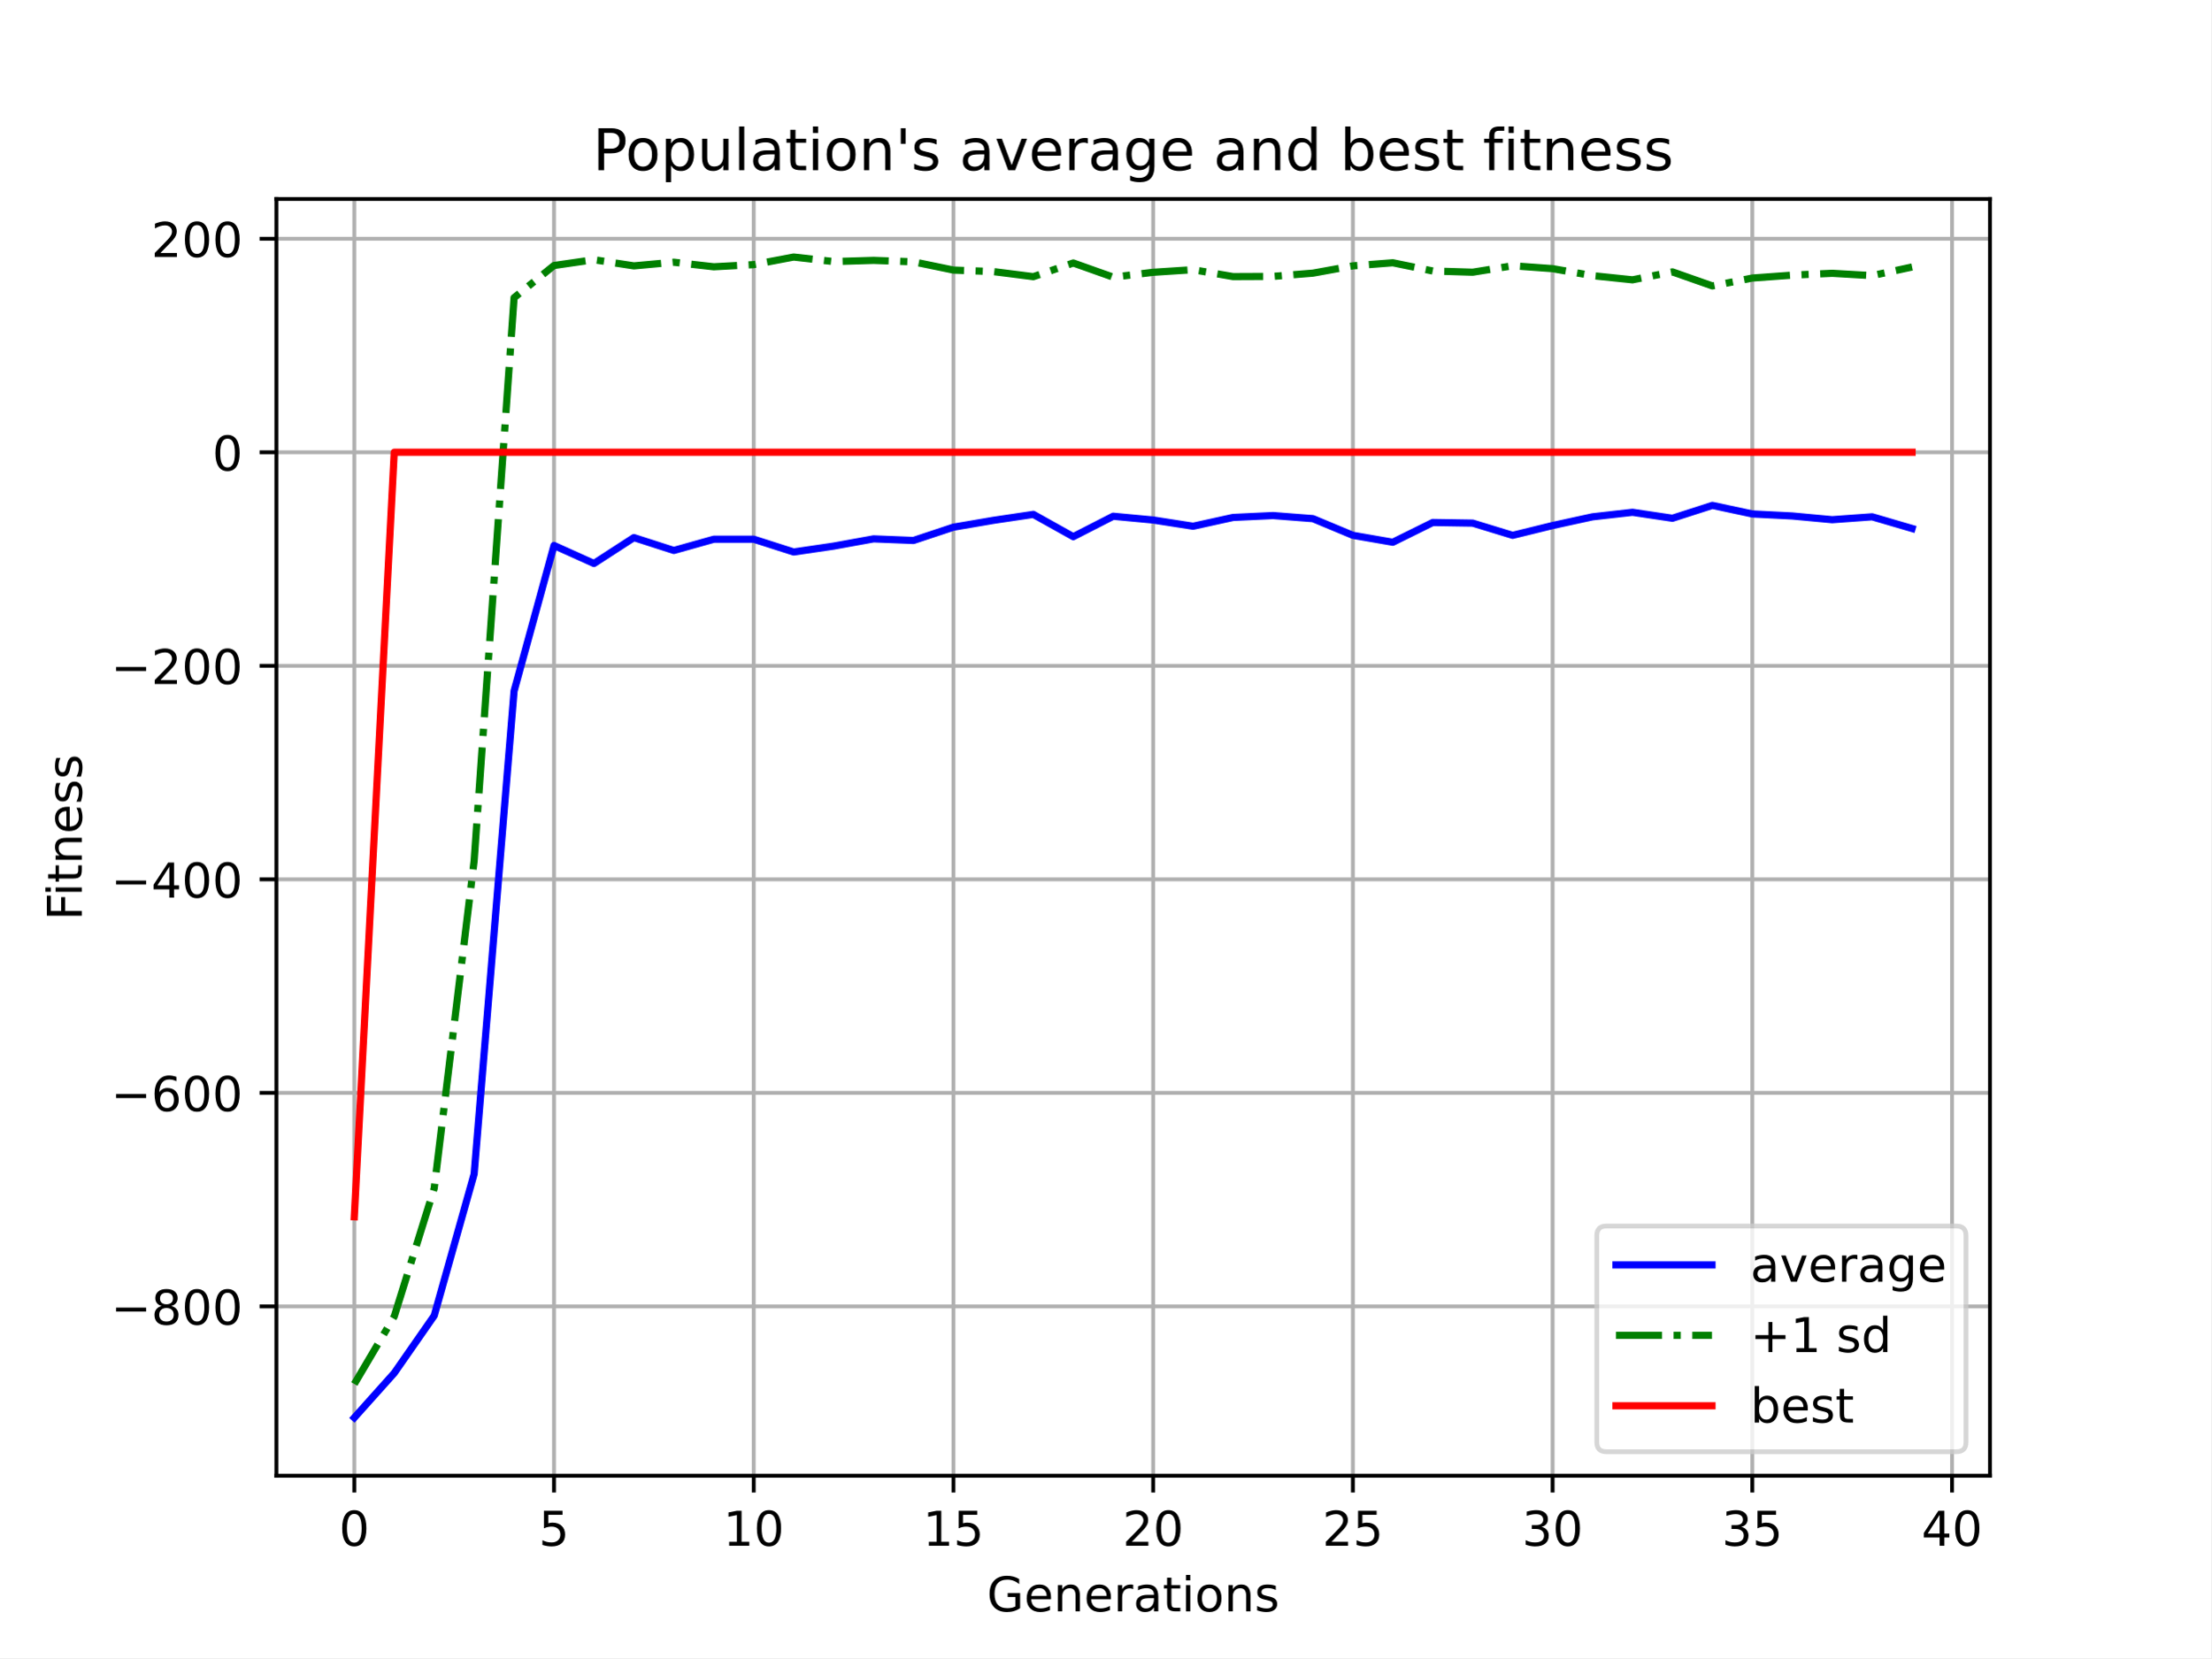
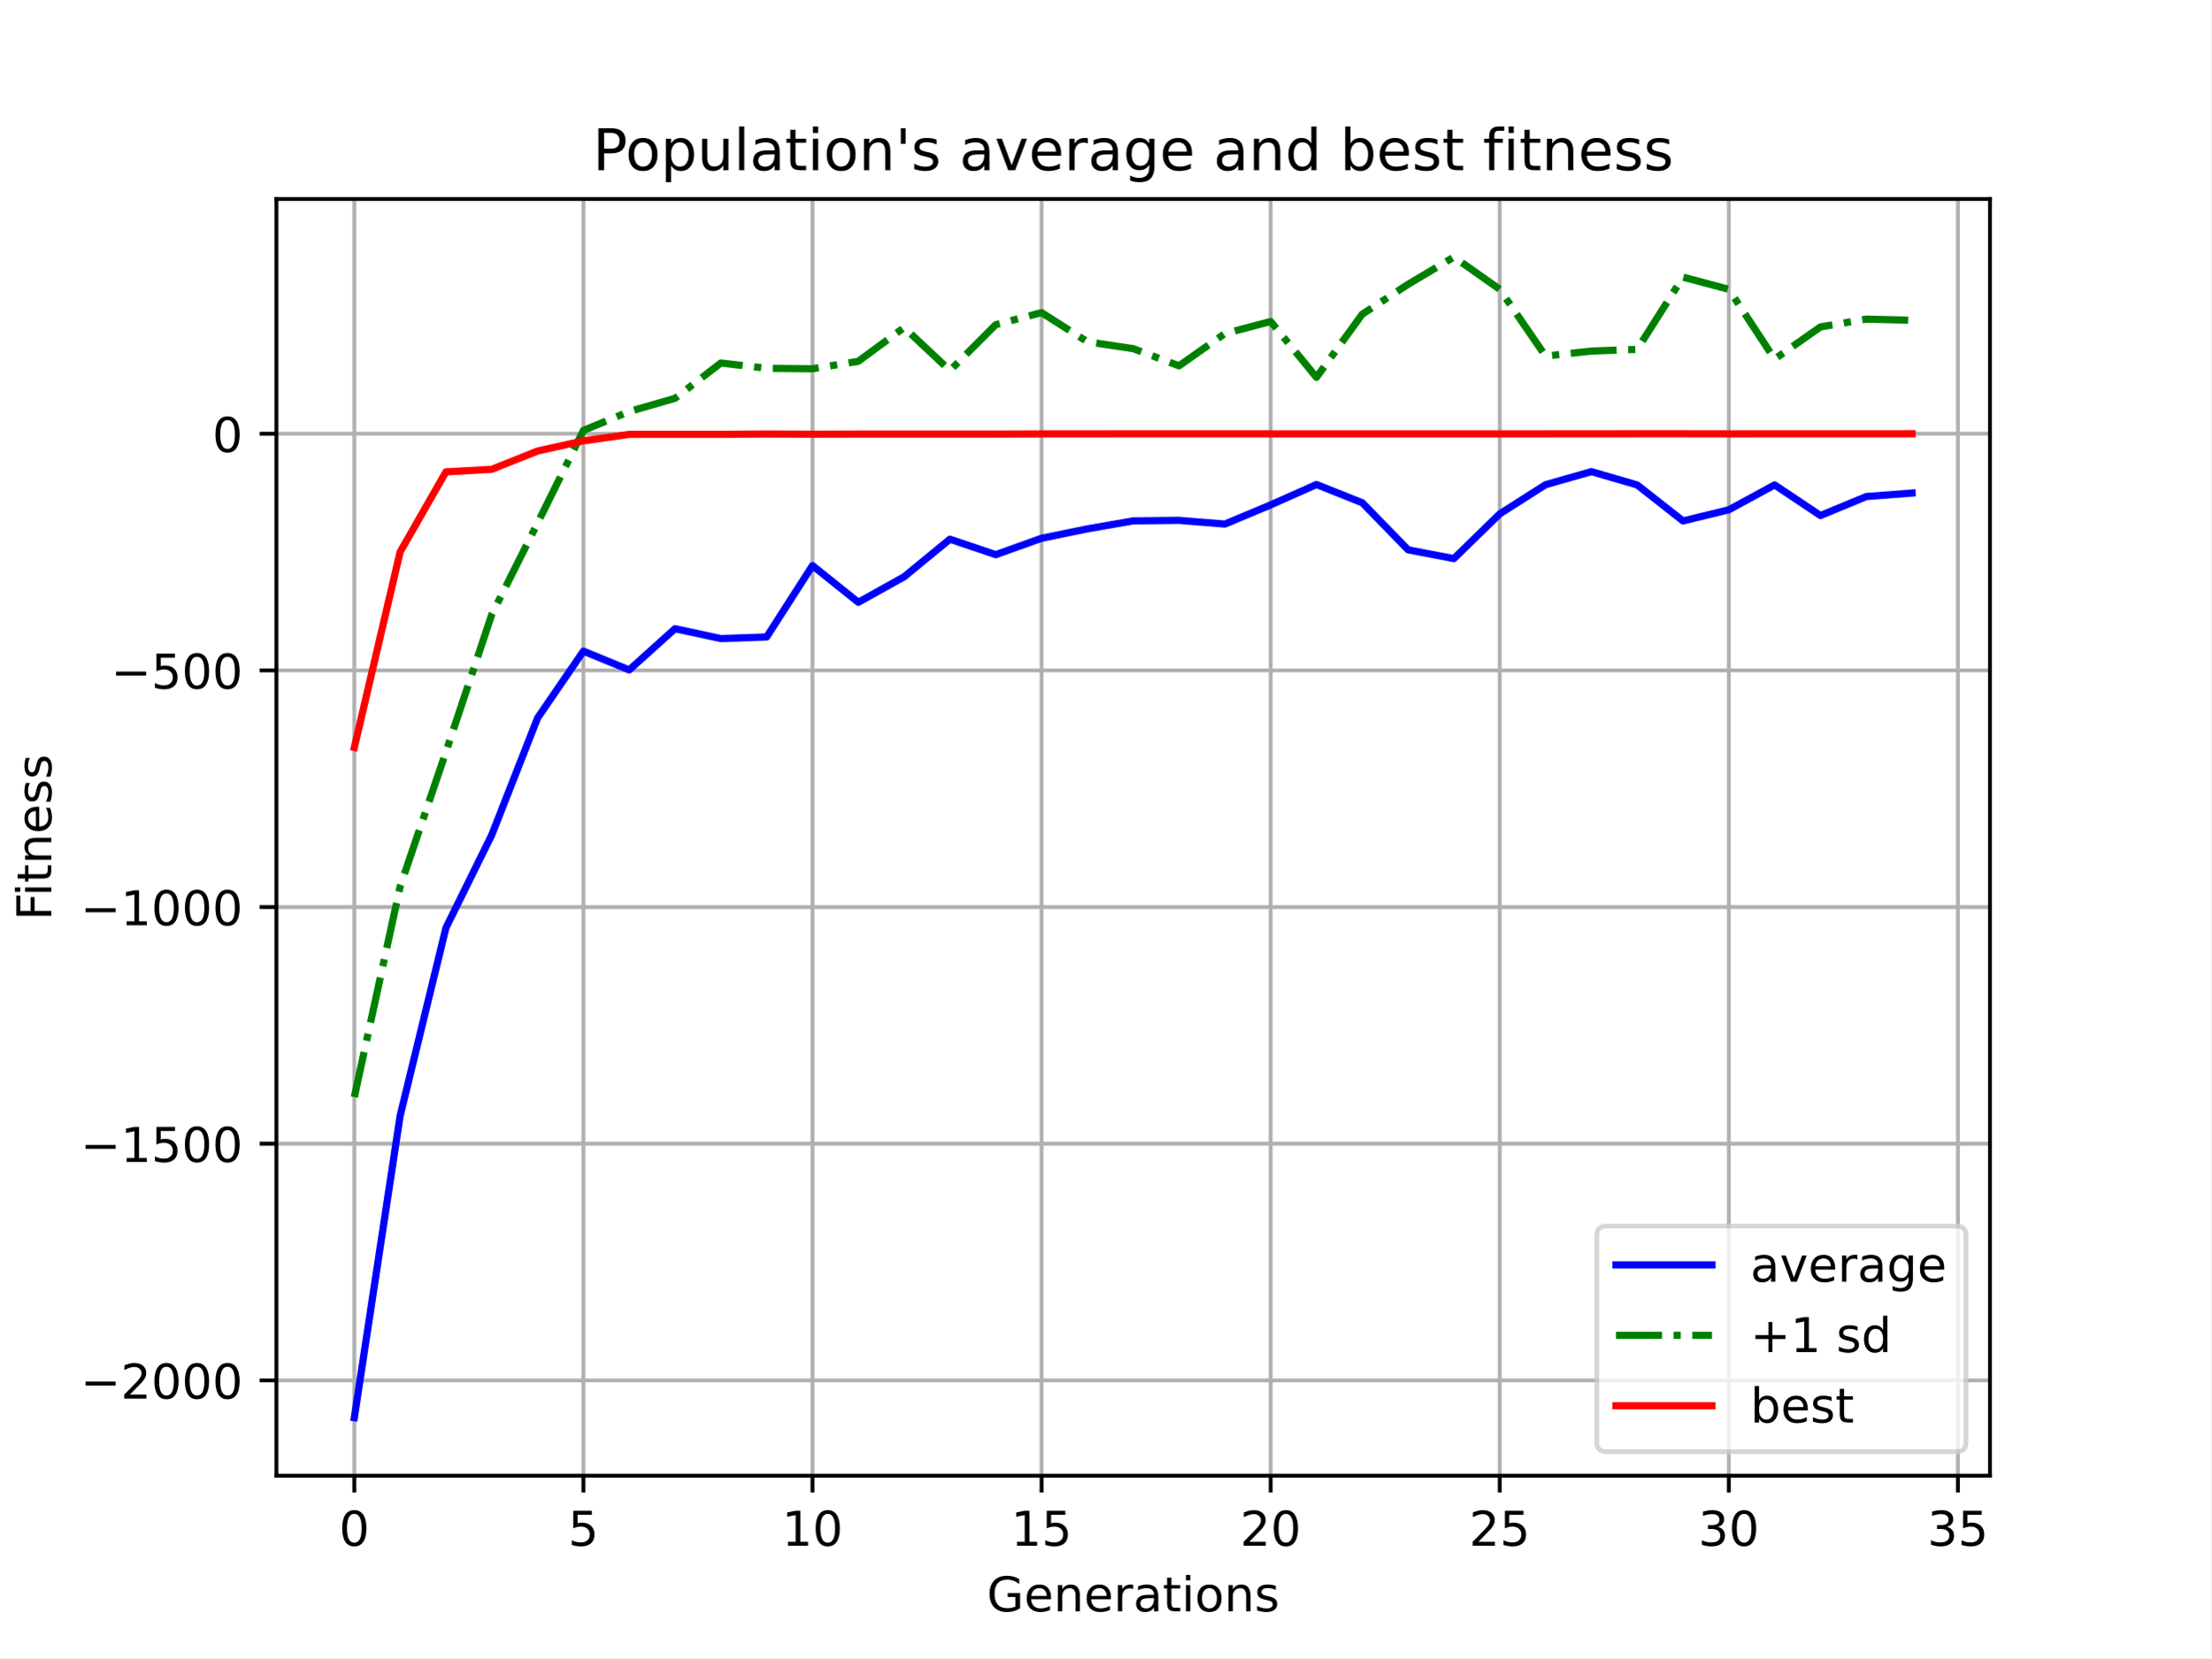
<svg xmlns="http://www.w3.org/2000/svg" xmlns:xlink="http://www.w3.org/1999/xlink" width="460.8pt" height="345.6pt" viewBox="0 0 460.8 345.6" version="1.1">
  <defs>
    <style type="text/css">*{stroke-linejoin: round; stroke-linecap: butt}</style>
  </defs>
  <g id="figure_1">
    <g id="patch_1">
      <path d="M 0 345.6  L 460.8 345.6  L 460.8 0  L 0 0  z " style="fill: #ffffff" />
    </g>
    <g id="axes_1">
      <g id="patch_2">
        <path d="M 57.6 307.584  L 414.72 307.584  L 414.72 41.472  L 57.6 41.472  z " style="fill: #ffffff" />
      </g>
      <g id="matplotlib.axis_1">
        <g id="xtick_1">
          <g id="line2d_1">
-             <path d="M 73.833 307.584  L 73.833 41.472  " clip-path="url(#pc779ccfad7)" style="fill: none; stroke: #b0b0b0; stroke-width: 0.8; stroke-linecap: square" />
+             <path d="M 73.833 307.584  L 73.833 41.472  " clip-path="url(#p353d769ceb)" style="fill: none; stroke: #b0b0b0; stroke-width: 0.8; stroke-linecap: square" />
          </g>
          <g id="line2d_2">
            <defs>
-               <path id="m9edcba4ca5" d="M 0 0  L 0 3.5  " style="stroke: #000000; stroke-width: 0.8" />
+               <path id="m7f11f1ebed" d="M 0 0  L 0 3.5  " style="stroke: #000000; stroke-width: 0.8" />
            </defs>
            <g>
-               <use xlink:href="#m9edcba4ca5" x="73.833" y="307.584" style="stroke: #000000; stroke-width: 0.8" />
+               <use xlink:href="#m7f11f1ebed" x="73.833" y="307.584" style="stroke: #000000; stroke-width: 0.8" />
            </g>
          </g>
          <g id="text_1">
            <g transform="translate(70.65148 322.1824)scale(0.1 -0.1)">
              <defs>
                <path id="DejaVuSans-30" d="M 2034 4250  Q 1547 4250 1301 3770  Q 1056 3291 1056 2328  Q 1056 1369 1301 889  Q 1547 409 2034 409  Q 2525 409 2770 889  Q 3016 1369 3016 2328  Q 3016 3291 2770 3770  Q 2525 4250 2034 4250  z M 2034 4750  Q 2819 4750 3233 4129  Q 3647 3509 3647 2328  Q 3647 1150 3233 529  Q 2819 -91 2034 -91  Q 1250 -91 836 529  Q 422 1150 422 2328  Q 422 3509 836 4129  Q 1250 4750 2034 4750  z " transform="scale(0.015625)" />
              </defs>
              <use xlink:href="#DejaVuSans-30" />
            </g>
          </g>
        </g>
        <g id="xtick_2">
          <g id="line2d_3">
-             <path d="M 115.455 307.584  L 115.455 41.472  " clip-path="url(#pc779ccfad7)" style="fill: none; stroke: #b0b0b0; stroke-width: 0.8; stroke-linecap: square" />
+             <path d="M 121.576 307.584  L 121.576 41.472  " clip-path="url(#p353d769ceb)" style="fill: none; stroke: #b0b0b0; stroke-width: 0.8; stroke-linecap: square" />
          </g>
          <g id="line2d_4">
            <g>
-               <use xlink:href="#m9edcba4ca5" x="115.455" y="307.584" style="stroke: #000000; stroke-width: 0.8" />
+               <use xlink:href="#m7f11f1ebed" x="121.576" y="307.584" style="stroke: #000000; stroke-width: 0.8" />
            </g>
          </g>
          <g id="text_2">
-             <g transform="translate(112.2739 322.1824)scale(0.1 -0.1)">
+             <g transform="translate(118.3948 322.1824)scale(0.1 -0.1)">
              <defs>
                <path id="DejaVuSans-35" d="M 691 4666  L 3169 4666  L 3169 4134  L 1269 4134  L 1269 2991  Q 1406 3038 1543 3061  Q 1681 3084 1819 3084  Q 2600 3084 3056 2656  Q 3513 2228 3513 1497  Q 3513 744 3044 326  Q 2575 -91 1722 -91  Q 1428 -91 1123 -41  Q 819 9 494 109  L 494 744  Q 775 591 1075 516  Q 1375 441 1709 441  Q 2250 441 2565 725  Q 2881 1009 2881 1497  Q 2881 1984 2565 2268  Q 2250 2553 1709 2553  Q 1456 2553 1204 2497  Q 953 2441 691 2322  L 691 4666  z " transform="scale(0.015625)" />
              </defs>
              <use xlink:href="#DejaVuSans-35" />
            </g>
          </g>
        </g>
        <g id="xtick_3">
          <g id="line2d_5">
-             <path d="M 157.077 307.584  L 157.077 41.472  " clip-path="url(#pc779ccfad7)" style="fill: none; stroke: #b0b0b0; stroke-width: 0.8; stroke-linecap: square" />
+             <path d="M 169.319 307.584  L 169.319 41.472  " clip-path="url(#p353d769ceb)" style="fill: none; stroke: #b0b0b0; stroke-width: 0.8; stroke-linecap: square" />
          </g>
          <g id="line2d_6">
            <g>
-               <use xlink:href="#m9edcba4ca5" x="157.077" y="307.584" style="stroke: #000000; stroke-width: 0.8" />
+               <use xlink:href="#m7f11f1ebed" x="169.319" y="307.584" style="stroke: #000000; stroke-width: 0.8" />
            </g>
          </g>
          <g id="text_3">
-             <g transform="translate(150.715 322.1824)scale(0.1 -0.1)">
+             <g transform="translate(162.9569 322.1824)scale(0.1 -0.1)">
              <defs>
                <path id="DejaVuSans-31" d="M 794 531  L 1825 531  L 1825 4091  L 703 3866  L 703 4441  L 1819 4666  L 2450 4666  L 2450 531  L 3481 531  L 3481 0  L 794 0  L 794 531  z " transform="scale(0.015625)" />
              </defs>
              <use xlink:href="#DejaVuSans-31" />
              <use xlink:href="#DejaVuSans-30" x="63.623" />
            </g>
          </g>
        </g>
        <g id="xtick_4">
          <g id="line2d_7">
-             <path d="M 198.7 307.584  L 198.7 41.472  " clip-path="url(#pc779ccfad7)" style="fill: none; stroke: #b0b0b0; stroke-width: 0.8; stroke-linecap: square" />
+             <path d="M 217.063 307.584  L 217.063 41.472  " clip-path="url(#p353d769ceb)" style="fill: none; stroke: #b0b0b0; stroke-width: 0.8; stroke-linecap: square" />
          </g>
          <g id="line2d_8">
            <g>
-               <use xlink:href="#m9edcba4ca5" x="198.7" y="307.584" style="stroke: #000000; stroke-width: 0.8" />
+               <use xlink:href="#m7f11f1ebed" x="217.063" y="307.584" style="stroke: #000000; stroke-width: 0.8" />
            </g>
          </g>
          <g id="text_4">
-             <g transform="translate(192.3374 322.1824)scale(0.1 -0.1)">
+             <g transform="translate(210.7002 322.1824)scale(0.1 -0.1)">
              <use xlink:href="#DejaVuSans-31" />
              <use xlink:href="#DejaVuSans-35" x="63.623" />
            </g>
          </g>
        </g>
        <g id="xtick_5">
          <g id="line2d_9">
-             <path d="M 240.322 307.584  L 240.322 41.472  " clip-path="url(#pc779ccfad7)" style="fill: none; stroke: #b0b0b0; stroke-width: 0.8; stroke-linecap: square" />
+             <path d="M 264.806 307.584  L 264.806 41.472  " clip-path="url(#p353d769ceb)" style="fill: none; stroke: #b0b0b0; stroke-width: 0.8; stroke-linecap: square" />
          </g>
          <g id="line2d_10">
            <g>
-               <use xlink:href="#m9edcba4ca5" x="240.322" y="307.584" style="stroke: #000000; stroke-width: 0.8" />
+               <use xlink:href="#m7f11f1ebed" x="264.806" y="307.584" style="stroke: #000000; stroke-width: 0.8" />
            </g>
          </g>
          <g id="text_5">
-             <g transform="translate(233.9597 322.1824)scale(0.1 -0.1)">
+             <g transform="translate(258.4435 322.1824)scale(0.1 -0.1)">
              <defs>
                <path id="DejaVuSans-32" d="M 1228 531  L 3431 531  L 3431 0  L 469 0  L 469 531  Q 828 903 1448 1529  Q 2069 2156 2228 2338  Q 2531 2678 2651 2914  Q 2772 3150 2772 3378  Q 2772 3750 2511 3984  Q 2250 4219 1831 4219  Q 1534 4219 1204 4116  Q 875 4013 500 3803  L 500 4441  Q 881 4594 1212 4672  Q 1544 4750 1819 4750  Q 2544 4750 2975 4387  Q 3406 4025 3406 3419  Q 3406 3131 3298 2873  Q 3191 2616 2906 2266  Q 2828 2175 2409 1742  Q 1991 1309 1228 531  z " transform="scale(0.015625)" />
              </defs>
              <use xlink:href="#DejaVuSans-32" />
              <use xlink:href="#DejaVuSans-30" x="63.623" />
            </g>
          </g>
        </g>
        <g id="xtick_6">
          <g id="line2d_11">
-             <path d="M 281.945 307.584  L 281.945 41.472  " clip-path="url(#pc779ccfad7)" style="fill: none; stroke: #b0b0b0; stroke-width: 0.8; stroke-linecap: square" />
+             <path d="M 312.549 307.584  L 312.549 41.472  " clip-path="url(#p353d769ceb)" style="fill: none; stroke: #b0b0b0; stroke-width: 0.8; stroke-linecap: square" />
          </g>
          <g id="line2d_12">
            <g>
-               <use xlink:href="#m9edcba4ca5" x="281.945" y="307.584" style="stroke: #000000; stroke-width: 0.8" />
+               <use xlink:href="#m7f11f1ebed" x="312.549" y="307.584" style="stroke: #000000; stroke-width: 0.8" />
            </g>
          </g>
          <g id="text_6">
-             <g transform="translate(275.5821 322.1824)scale(0.1 -0.1)">
+             <g transform="translate(306.1868 322.1824)scale(0.1 -0.1)">
              <use xlink:href="#DejaVuSans-32" />
              <use xlink:href="#DejaVuSans-35" x="63.623" />
            </g>
          </g>
        </g>
        <g id="xtick_7">
          <g id="line2d_13">
-             <path d="M 323.567 307.584  L 323.567 41.472  " clip-path="url(#pc779ccfad7)" style="fill: none; stroke: #b0b0b0; stroke-width: 0.8; stroke-linecap: square" />
+             <path d="M 360.293 307.584  L 360.293 41.472  " clip-path="url(#p353d769ceb)" style="fill: none; stroke: #b0b0b0; stroke-width: 0.8; stroke-linecap: square" />
          </g>
          <g id="line2d_14">
            <g>
-               <use xlink:href="#m9edcba4ca5" x="323.567" y="307.584" style="stroke: #000000; stroke-width: 0.8" />
+               <use xlink:href="#m7f11f1ebed" x="360.293" y="307.584" style="stroke: #000000; stroke-width: 0.8" />
            </g>
          </g>
          <g id="text_7">
-             <g transform="translate(317.2045 322.1824)scale(0.1 -0.1)">
+             <g transform="translate(353.9301 322.1824)scale(0.1 -0.1)">
              <defs>
                <path id="DejaVuSans-33" d="M 2597 2516  Q 3050 2419 3304 2112  Q 3559 1806 3559 1356  Q 3559 666 3084 287  Q 2609 -91 1734 -91  Q 1441 -91 1130 -33  Q 819 25 488 141  L 488 750  Q 750 597 1062 519  Q 1375 441 1716 441  Q 2309 441 2620 675  Q 2931 909 2931 1356  Q 2931 1769 2642 2001  Q 2353 2234 1838 2234  L 1294 2234  L 1294 2753  L 1863 2753  Q 2328 2753 2575 2939  Q 2822 3125 2822 3475  Q 2822 3834 2567 4026  Q 2313 4219 1838 4219  Q 1578 4219 1281 4162  Q 984 4106 628 3988  L 628 4550  Q 988 4650 1302 4700  Q 1616 4750 1894 4750  Q 2613 4750 3031 4423  Q 3450 4097 3450 3541  Q 3450 3153 3228 2886  Q 3006 2619 2597 2516  z " transform="scale(0.015625)" />
              </defs>
              <use xlink:href="#DejaVuSans-33" />
              <use xlink:href="#DejaVuSans-30" x="63.623" />
            </g>
          </g>
        </g>
        <g id="xtick_8">
          <g id="line2d_15">
-             <path d="M 365.189 307.584  L 365.189 41.472  " clip-path="url(#pc779ccfad7)" style="fill: none; stroke: #b0b0b0; stroke-width: 0.8; stroke-linecap: square" />
+             <path d="M 408.036 307.584  L 408.036 41.472  " clip-path="url(#p353d769ceb)" style="fill: none; stroke: #b0b0b0; stroke-width: 0.8; stroke-linecap: square" />
          </g>
          <g id="line2d_16">
            <g>
-               <use xlink:href="#m9edcba4ca5" x="365.189" y="307.584" style="stroke: #000000; stroke-width: 0.8" />
+               <use xlink:href="#m7f11f1ebed" x="408.036" y="307.584" style="stroke: #000000; stroke-width: 0.8" />
            </g>
          </g>
          <g id="text_8">
-             <g transform="translate(358.8269 322.1824)scale(0.1 -0.1)">
+             <g transform="translate(401.6734 322.1824)scale(0.1 -0.1)">
              <use xlink:href="#DejaVuSans-33" />
              <use xlink:href="#DejaVuSans-35" x="63.623" />
            </g>
          </g>
        </g>
-         <g id="xtick_9">
-           <g id="line2d_17">
-             <path d="M 406.812 307.584  L 406.812 41.472  " clip-path="url(#pc779ccfad7)" style="fill: none; stroke: #b0b0b0; stroke-width: 0.8; stroke-linecap: square" />
-           </g>
-           <g id="line2d_18">
-             <g>
-               <use xlink:href="#m9edcba4ca5" x="406.812" y="307.584" style="stroke: #000000; stroke-width: 0.8" />
-             </g>
-           </g>
-           <g id="text_9">
-             <g transform="translate(400.4492 322.1824)scale(0.1 -0.1)">
-               <defs>
-                 <path id="DejaVuSans-34" d="M 2419 4116  L 825 1625  L 2419 1625  L 2419 4116  z M 2253 4666  L 3047 4666  L 3047 1625  L 3713 1625  L 3713 1100  L 3047 1100  L 3047 0  L 2419 0  L 2419 1100  L 313 1100  L 313 1709  L 2253 4666  z " transform="scale(0.015625)" />
-               </defs>
-               <use xlink:href="#DejaVuSans-34" />
-               <use xlink:href="#DejaVuSans-30" x="63.623" />
-             </g>
-           </g>
-         </g>
-         <g id="text_10">
+         <g id="text_9">
          <g transform="translate(205.6623 335.8606)scale(0.1 -0.1)">
            <defs>
              <path id="DejaVuSans-47" d="M 3809 666  L 3809 1919  L 2778 1919  L 2778 2438  L 4434 2438  L 4434 434  Q 4069 175 3628 42  Q 3188 -91 2688 -91  Q 1594 -91 976 548  Q 359 1188 359 2328  Q 359 3472 976 4111  Q 1594 4750 2688 4750  Q 3144 4750 3555 4637  Q 3966 4525 4313 4306  L 4313 3634  Q 3963 3931 3569 4081  Q 3175 4231 2741 4231  Q 1884 4231 1454 3753  Q 1025 3275 1025 2328  Q 1025 1384 1454 906  Q 1884 428 2741 428  Q 3075 428 3337 486  Q 3600 544 3809 666  z " transform="scale(0.015625)" />
              <path id="DejaVuSans-65" d="M 3597 1894  L 3597 1613  L 953 1613  Q 991 1019 1311 708  Q 1631 397 2203 397  Q 2534 397 2845 478  Q 3156 559 3463 722  L 3463 178  Q 3153 47 2828 -22  Q 2503 -91 2169 -91  Q 1331 -91 842 396  Q 353 884 353 1716  Q 353 2575 817 3079  Q 1281 3584 2069 3584  Q 2775 3584 3186 3129  Q 3597 2675 3597 1894  z M 3022 2063  Q 3016 2534 2758 2815  Q 2500 3097 2075 3097  Q 1594 3097 1305 2825  Q 1016 2553 972 2059  L 3022 2063  z " transform="scale(0.015625)" />
              <path id="DejaVuSans-6e" d="M 3513 2113  L 3513 0  L 2938 0  L 2938 2094  Q 2938 2591 2744 2837  Q 2550 3084 2163 3084  Q 1697 3084 1428 2787  Q 1159 2491 1159 1978  L 1159 0  L 581 0  L 581 3500  L 1159 3500  L 1159 2956  Q 1366 3272 1645 3428  Q 1925 3584 2291 3584  Q 2894 3584 3203 3211  Q 3513 2838 3513 2113  z " transform="scale(0.015625)" />
              <path id="DejaVuSans-72" d="M 2631 2963  Q 2534 3019 2420 3045  Q 2306 3072 2169 3072  Q 1681 3072 1420 2755  Q 1159 2438 1159 1844  L 1159 0  L 581 0  L 581 3500  L 1159 3500  L 1159 2956  Q 1341 3275 1631 3429  Q 1922 3584 2338 3584  Q 2397 3584 2469 3576  Q 2541 3569 2628 3553  L 2631 2963  z " transform="scale(0.015625)" />
              <path id="DejaVuSans-61" d="M 2194 1759  Q 1497 1759 1228 1600  Q 959 1441 959 1056  Q 959 750 1161 570  Q 1363 391 1709 391  Q 2188 391 2477 730  Q 2766 1069 2766 1631  L 2766 1759  L 2194 1759  z M 3341 1997  L 3341 0  L 2766 0  L 2766 531  Q 2569 213 2275 61  Q 1981 -91 1556 -91  Q 1019 -91 701 211  Q 384 513 384 1019  Q 384 1609 779 1909  Q 1175 2209 1959 2209  L 2766 2209  L 2766 2266  Q 2766 2663 2505 2880  Q 2244 3097 1772 3097  Q 1472 3097 1187 3025  Q 903 2953 641 2809  L 641 3341  Q 956 3463 1253 3523  Q 1550 3584 1831 3584  Q 2591 3584 2966 3190  Q 3341 2797 3341 1997  z " transform="scale(0.015625)" />
              <path id="DejaVuSans-74" d="M 1172 4494  L 1172 3500  L 2356 3500  L 2356 3053  L 1172 3053  L 1172 1153  Q 1172 725 1289 603  Q 1406 481 1766 481  L 2356 481  L 2356 0  L 1766 0  Q 1100 0 847 248  Q 594 497 594 1153  L 594 3053  L 172 3053  L 172 3500  L 594 3500  L 594 4494  L 1172 4494  z " transform="scale(0.015625)" />
              <path id="DejaVuSans-69" d="M 603 3500  L 1178 3500  L 1178 0  L 603 0  L 603 3500  z M 603 4863  L 1178 4863  L 1178 4134  L 603 4134  L 603 4863  z " transform="scale(0.015625)" />
              <path id="DejaVuSans-6f" d="M 1959 3097  Q 1497 3097 1228 2736  Q 959 2375 959 1747  Q 959 1119 1226 758  Q 1494 397 1959 397  Q 2419 397 2687 759  Q 2956 1122 2956 1747  Q 2956 2369 2687 2733  Q 2419 3097 1959 3097  z M 1959 3584  Q 2709 3584 3137 3096  Q 3566 2609 3566 1747  Q 3566 888 3137 398  Q 2709 -91 1959 -91  Q 1206 -91 779 398  Q 353 888 353 1747  Q 353 2609 779 3096  Q 1206 3584 1959 3584  z " transform="scale(0.015625)" />
              <path id="DejaVuSans-73" d="M 2834 3397  L 2834 2853  Q 2591 2978 2328 3040  Q 2066 3103 1784 3103  Q 1356 3103 1142 2972  Q 928 2841 928 2578  Q 928 2378 1081 2264  Q 1234 2150 1697 2047  L 1894 2003  Q 2506 1872 2764 1633  Q 3022 1394 3022 966  Q 3022 478 2636 193  Q 2250 -91 1575 -91  Q 1294 -91 989 -36  Q 684 19 347 128  L 347 722  Q 666 556 975 473  Q 1284 391 1588 391  Q 1994 391 2212 530  Q 2431 669 2431 922  Q 2431 1156 2273 1281  Q 2116 1406 1581 1522  L 1381 1569  Q 847 1681 609 1914  Q 372 2147 372 2553  Q 372 3047 722 3315  Q 1072 3584 1716 3584  Q 2034 3584 2315 3537  Q 2597 3491 2834 3397  z " transform="scale(0.015625)" />
            </defs>
            <use xlink:href="#DejaVuSans-47" />
            <use xlink:href="#DejaVuSans-65" x="77.49" />
            <use xlink:href="#DejaVuSans-6e" x="139.014" />
            <use xlink:href="#DejaVuSans-65" x="202.393" />
            <use xlink:href="#DejaVuSans-72" x="263.916" />
            <use xlink:href="#DejaVuSans-61" x="305.029" />
            <use xlink:href="#DejaVuSans-74" x="366.309" />
            <use xlink:href="#DejaVuSans-69" x="405.518" />
            <use xlink:href="#DejaVuSans-6f" x="433.301" />
            <use xlink:href="#DejaVuSans-6e" x="494.482" />
            <use xlink:href="#DejaVuSans-73" x="557.861" />
          </g>
        </g>
      </g>
      <g id="matplotlib.axis_2">
        <g id="ytick_1">
-           <g id="line2d_19">
-             <path d="M 57.6 272.295  L 414.72 272.295  " clip-path="url(#pc779ccfad7)" style="fill: none; stroke: #b0b0b0; stroke-width: 0.8; stroke-linecap: square" />
-           </g>
-           <g id="line2d_20">
+           <g id="line2d_17">
+             <path d="M 57.6 287.716  L 414.72 287.716  " clip-path="url(#p353d769ceb)" style="fill: none; stroke: #b0b0b0; stroke-width: 0.8; stroke-linecap: square" />
+           </g>
+           <g id="line2d_18">
            <defs>
-               <path id="m83cb48ba4c" d="M 0 0  L -3.5 0  " style="stroke: #000000; stroke-width: 0.8" />
+               <path id="m6a01260433" d="M 0 0  L -3.5 0  " style="stroke: #000000; stroke-width: 0.8" />
            </defs>
            <g>
-               <use xlink:href="#m83cb48ba4c" x="57.6" y="272.295" style="stroke: #000000; stroke-width: 0.8" />
-             </g>
-           </g>
-           <g id="text_11">
-             <g transform="translate(23.13281 276.0945)scale(0.1 -0.1)">
+               <use xlink:href="#m6a01260433" x="57.6" y="287.716" style="stroke: #000000; stroke-width: 0.8" />
+             </g>
+           </g>
+           <g id="text_10">
+             <g transform="translate(16.77031 291.5157)scale(0.1 -0.1)">
              <defs>
                <path id="DejaVuSans-2212" d="M 678 2272  L 4684 2272  L 4684 1741  L 678 1741  L 678 2272  z " transform="scale(0.015625)" />
-                 <path id="DejaVuSans-38" d="M 2034 2216  Q 1584 2216 1326 1975  Q 1069 1734 1069 1313  Q 1069 891 1326 650  Q 1584 409 2034 409  Q 2484 409 2743 651  Q 3003 894 3003 1313  Q 3003 1734 2745 1975  Q 2488 2216 2034 2216  z M 1403 2484  Q 997 2584 770 2862  Q 544 3141 544 3541  Q 544 4100 942 4425  Q 1341 4750 2034 4750  Q 2731 4750 3128 4425  Q 3525 4100 3525 3541  Q 3525 3141 3298 2862  Q 3072 2584 2669 2484  Q 3125 2378 3379 2068  Q 3634 1759 3634 1313  Q 3634 634 3220 271  Q 2806 -91 2034 -91  Q 1263 -91 848 271  Q 434 634 434 1313  Q 434 1759 690 2068  Q 947 2378 1403 2484  z M 1172 3481  Q 1172 3119 1398 2916  Q 1625 2713 2034 2713  Q 2441 2713 2670 2916  Q 2900 3119 2900 3481  Q 2900 3844 2670 4047  Q 2441 4250 2034 4250  Q 1625 4250 1398 4047  Q 1172 3844 1172 3481  z " transform="scale(0.015625)" />
-               </defs>
-               <use xlink:href="#DejaVuSans-2212" />
-               <use xlink:href="#DejaVuSans-38" x="83.789" />
-               <use xlink:href="#DejaVuSans-30" x="147.412" />
-               <use xlink:href="#DejaVuSans-30" x="211.035" />
-             </g>
-           </g>
-         </g>
-         <g id="ytick_2">
-           <g id="line2d_21">
-             <path d="M 57.6 227.787  L 414.72 227.787  " clip-path="url(#pc779ccfad7)" style="fill: none; stroke: #b0b0b0; stroke-width: 0.8; stroke-linecap: square" />
-           </g>
-           <g id="line2d_22">
-             <g>
-               <use xlink:href="#m83cb48ba4c" x="57.6" y="227.787" style="stroke: #000000; stroke-width: 0.8" />
-             </g>
-           </g>
-           <g id="text_12">
-             <g transform="translate(23.13281 231.5866)scale(0.1 -0.1)">
-               <defs>
-                 <path id="DejaVuSans-36" d="M 2113 2584  Q 1688 2584 1439 2293  Q 1191 2003 1191 1497  Q 1191 994 1439 701  Q 1688 409 2113 409  Q 2538 409 2786 701  Q 3034 994 3034 1497  Q 3034 2003 2786 2293  Q 2538 2584 2113 2584  z M 3366 4563  L 3366 3988  Q 3128 4100 2886 4159  Q 2644 4219 2406 4219  Q 1781 4219 1451 3797  Q 1122 3375 1075 2522  Q 1259 2794 1537 2939  Q 1816 3084 2150 3084  Q 2853 3084 3261 2657  Q 3669 2231 3669 1497  Q 3669 778 3244 343  Q 2819 -91 2113 -91  Q 1303 -91 875 529  Q 447 1150 447 2328  Q 447 3434 972 4092  Q 1497 4750 2381 4750  Q 2619 4750 2861 4703  Q 3103 4656 3366 4563  z " transform="scale(0.015625)" />
-               </defs>
-               <use xlink:href="#DejaVuSans-2212" />
-               <use xlink:href="#DejaVuSans-36" x="83.789" />
-               <use xlink:href="#DejaVuSans-30" x="147.412" />
-               <use xlink:href="#DejaVuSans-30" x="211.035" />
-             </g>
-           </g>
-         </g>
-         <g id="ytick_3">
-           <g id="line2d_23">
-             <path d="M 57.6 183.28  L 414.72 183.28  " clip-path="url(#pc779ccfad7)" style="fill: none; stroke: #b0b0b0; stroke-width: 0.8; stroke-linecap: square" />
-           </g>
-           <g id="line2d_24">
-             <g>
-               <use xlink:href="#m83cb48ba4c" x="57.6" y="183.28" style="stroke: #000000; stroke-width: 0.8" />
-             </g>
-           </g>
-           <g id="text_13">
-             <g transform="translate(23.13281 187.0788)scale(0.1 -0.1)">
-               <use xlink:href="#DejaVuSans-2212" />
-               <use xlink:href="#DejaVuSans-34" x="83.789" />
-               <use xlink:href="#DejaVuSans-30" x="147.412" />
-               <use xlink:href="#DejaVuSans-30" x="211.035" />
-             </g>
-           </g>
-         </g>
-         <g id="ytick_4">
-           <g id="line2d_25">
-             <path d="M 57.6 138.772  L 414.72 138.772  " clip-path="url(#pc779ccfad7)" style="fill: none; stroke: #b0b0b0; stroke-width: 0.8; stroke-linecap: square" />
-           </g>
-           <g id="line2d_26">
-             <g>
-               <use xlink:href="#m83cb48ba4c" x="57.6" y="138.772" style="stroke: #000000; stroke-width: 0.8" />
-             </g>
-           </g>
-           <g id="text_14">
-             <g transform="translate(23.13281 142.5709)scale(0.1 -0.1)">
+               </defs>
              <use xlink:href="#DejaVuSans-2212" />
              <use xlink:href="#DejaVuSans-32" x="83.789" />
              <use xlink:href="#DejaVuSans-30" x="147.412" />
              <use xlink:href="#DejaVuSans-30" x="211.035" />
+               <use xlink:href="#DejaVuSans-30" x="274.658" />
+             </g>
+           </g>
+         </g>
+         <g id="ytick_2">
+           <g id="line2d_19">
+             <path d="M 57.6 238.387  L 414.72 238.387  " clip-path="url(#p353d769ceb)" style="fill: none; stroke: #b0b0b0; stroke-width: 0.8; stroke-linecap: square" />
+           </g>
+           <g id="line2d_20">
+             <g>
+               <use xlink:href="#m6a01260433" x="57.6" y="238.387" style="stroke: #000000; stroke-width: 0.8" />
+             </g>
+           </g>
+           <g id="text_11">
+             <g transform="translate(16.77031 242.1866)scale(0.1 -0.1)">
+               <use xlink:href="#DejaVuSans-2212" />
+               <use xlink:href="#DejaVuSans-31" x="83.789" />
+               <use xlink:href="#DejaVuSans-35" x="147.412" />
+               <use xlink:href="#DejaVuSans-30" x="211.035" />
+               <use xlink:href="#DejaVuSans-30" x="274.658" />
+             </g>
+           </g>
+         </g>
+         <g id="ytick_3">
+           <g id="line2d_21">
+             <path d="M 57.6 189.058  L 414.72 189.058  " clip-path="url(#p353d769ceb)" style="fill: none; stroke: #b0b0b0; stroke-width: 0.8; stroke-linecap: square" />
+           </g>
+           <g id="line2d_22">
+             <g>
+               <use xlink:href="#m6a01260433" x="57.6" y="189.058" style="stroke: #000000; stroke-width: 0.8" />
+             </g>
+           </g>
+           <g id="text_12">
+             <g transform="translate(16.77031 192.8576)scale(0.1 -0.1)">
+               <use xlink:href="#DejaVuSans-2212" />
+               <use xlink:href="#DejaVuSans-31" x="83.789" />
+               <use xlink:href="#DejaVuSans-30" x="147.412" />
+               <use xlink:href="#DejaVuSans-30" x="211.035" />
+               <use xlink:href="#DejaVuSans-30" x="274.658" />
+             </g>
+           </g>
+         </g>
+         <g id="ytick_4">
+           <g id="line2d_23">
+             <path d="M 57.6 139.729  L 414.72 139.729  " clip-path="url(#p353d769ceb)" style="fill: none; stroke: #b0b0b0; stroke-width: 0.8; stroke-linecap: square" />
+           </g>
+           <g id="line2d_24">
+             <g>
+               <use xlink:href="#m6a01260433" x="57.6" y="139.729" style="stroke: #000000; stroke-width: 0.8" />
+             </g>
+           </g>
+           <g id="text_13">
+             <g transform="translate(23.13281 143.5285)scale(0.1 -0.1)">
+               <use xlink:href="#DejaVuSans-2212" />
+               <use xlink:href="#DejaVuSans-35" x="83.789" />
+               <use xlink:href="#DejaVuSans-30" x="147.412" />
+               <use xlink:href="#DejaVuSans-30" x="211.035" />
            </g>
          </g>
        </g>
        <g id="ytick_5">
-           <g id="line2d_27">
-             <path d="M 57.6 94.264  L 414.72 94.264  " clip-path="url(#pc779ccfad7)" style="fill: none; stroke: #b0b0b0; stroke-width: 0.8; stroke-linecap: square" />
-           </g>
-           <g id="line2d_28">
-             <g>
-               <use xlink:href="#m83cb48ba4c" x="57.6" y="94.264" style="stroke: #000000; stroke-width: 0.8" />
-             </g>
-           </g>
-           <g id="text_15">
-             <g transform="translate(44.2375 98.063)scale(0.1 -0.1)">
+           <g id="line2d_25">
+             <path d="M 57.6 90.4  L 414.72 90.4  " clip-path="url(#p353d769ceb)" style="fill: none; stroke: #b0b0b0; stroke-width: 0.8; stroke-linecap: square" />
+           </g>
+           <g id="line2d_26">
+             <g>
+               <use xlink:href="#m6a01260433" x="57.6" y="90.4" style="stroke: #000000; stroke-width: 0.8" />
+             </g>
+           </g>
+           <g id="text_14">
+             <g transform="translate(44.2375 94.19941)scale(0.1 -0.1)">
              <use xlink:href="#DejaVuSans-30" />
            </g>
          </g>
        </g>
-         <g id="ytick_6">
-           <g id="line2d_29">
-             <path d="M 57.6 49.756  L 414.72 49.756  " clip-path="url(#pc779ccfad7)" style="fill: none; stroke: #b0b0b0; stroke-width: 0.8; stroke-linecap: square" />
-           </g>
-           <g id="line2d_30">
-             <g>
-               <use xlink:href="#m83cb48ba4c" x="57.6" y="49.756" style="stroke: #000000; stroke-width: 0.8" />
-             </g>
-           </g>
-           <g id="text_16">
-             <g transform="translate(31.5125 53.55512)scale(0.1 -0.1)">
-               <use xlink:href="#DejaVuSans-32" />
-               <use xlink:href="#DejaVuSans-30" x="63.623" />
-               <use xlink:href="#DejaVuSans-30" x="127.246" />
-             </g>
-           </g>
-         </g>
-         <g id="text_17">
-           <g transform="translate(17.05313 191.8452)rotate(-90)scale(0.1 -0.1)">
+         <g id="text_15">
+           <g transform="translate(10.69063 191.8452)rotate(-90)scale(0.1 -0.1)">
            <defs>
              <path id="DejaVuSans-46" d="M 628 4666  L 3309 4666  L 3309 4134  L 1259 4134  L 1259 2759  L 3109 2759  L 3109 2228  L 1259 2228  L 1259 0  L 628 0  L 628 4666  z " transform="scale(0.015625)" />
            </defs>
            <use xlink:href="#DejaVuSans-46" />
            <use xlink:href="#DejaVuSans-69" x="50.27" />
            <use xlink:href="#DejaVuSans-74" x="78.053" />
            <use xlink:href="#DejaVuSans-6e" x="117.262" />
            <use xlink:href="#DejaVuSans-65" x="180.641" />
            <use xlink:href="#DejaVuSans-73" x="242.164" />
            <use xlink:href="#DejaVuSans-73" x="294.264" />
          </g>
        </g>
      </g>
-       <g id="line2d_31">
-         <path d="M 73.833 295.488  L 82.157 286.188  L 90.482 274.232  L 98.806 244.704  L 107.131 144.029  L 115.455 113.69  L 123.78 117.44  L 132.104 112.048  L 140.429 114.73  L 148.753 112.391  L 157.077 112.383  L 165.402 115.049  L 173.726 113.825  L 182.051 112.313  L 190.375 112.645  L 198.7 109.877  L 207.024 108.452  L 215.349 107.21  L 223.673 111.857  L 231.998 107.596  L 240.322 108.382  L 248.647 109.678  L 256.971 107.846  L 265.296 107.451  L 273.62 108.099  L 281.945 111.573  L 290.269 113.018  L 298.594 108.899  L 306.918 109.031  L 315.243 111.578  L 323.567 109.533  L 331.891 107.715  L 340.216 106.776  L 348.54 108.016  L 356.865 105.336  L 365.189 107.12  L 373.514 107.54  L 381.838 108.319  L 390.163 107.713  L 398.487 110.153  " clip-path="url(#pc779ccfad7)" style="fill: none; stroke: #0000ff; stroke-width: 1.5; stroke-linecap: square" />
-       </g>
-       <g id="line2d_32">
-         <path d="M 73.833 288.475  L 82.157 274.383  L 90.482 247.692  L 98.806 179.427  L 107.131 62.046  L 115.455 55.334  L 123.78 54.126  L 132.104 55.412  L 140.429 54.649  L 148.753 55.603  L 157.077 55.149  L 165.402 53.568  L 173.726 54.516  L 182.051 54.264  L 190.375 54.564  L 198.7 56.289  L 207.024 56.6  L 215.349 57.661  L 223.673 54.811  L 231.998 57.768  L 240.322 56.747  L 248.647 56.206  L 256.971 57.644  L 265.296 57.606  L 273.62 56.926  L 281.945 55.409  L 290.269 54.763  L 298.594 56.479  L 306.918 56.731  L 315.243 55.388  L 323.567 55.994  L 331.891 57.452  L 340.216 58.318  L 348.54 56.663  L 356.865 59.59  L 365.189 57.95  L 373.514 57.341  L 381.838 56.961  L 390.163 57.445  L 398.487 55.644  " clip-path="url(#pc779ccfad7)" style="fill: none; stroke-dasharray: 9.6,2.4,1.5,2.4; stroke-dashoffset: 0; stroke: #008000; stroke-width: 1.5" />
-       </g>
-       <g id="line2d_33">
-         <path d="M 73.833 253.621  L 82.157 94.266  L 90.482 94.264  L 98.806 94.264  L 107.131 94.264  L 115.455 94.264  L 123.78 94.264  L 132.104 94.264  L 140.429 94.264  L 148.753 94.264  L 157.077 94.264  L 165.402 94.264  L 173.726 94.264  L 182.051 94.264  L 190.375 94.264  L 198.7 94.264  L 207.024 94.264  L 215.349 94.264  L 223.673 94.264  L 231.998 94.264  L 240.322 94.264  L 248.647 94.264  L 256.971 94.264  L 265.296 94.264  L 273.62 94.264  L 281.945 94.264  L 290.269 94.264  L 298.594 94.264  L 306.918 94.264  L 315.243 94.264  L 323.567 94.264  L 331.891 94.264  L 340.216 94.264  L 348.54 94.264  L 356.865 94.264  L 365.189 94.264  L 373.514 94.264  L 381.838 94.264  L 390.163 94.264  L 398.487 94.264  " clip-path="url(#pc779ccfad7)" style="fill: none; stroke: #ff0000; stroke-width: 1.5; stroke-linecap: square" />
+       <g id="line2d_27">
+         <path d="M 73.833 295.488  L 83.381 232.559  L 92.93 193.382  L 102.479 174.014  L 112.027 149.65  L 121.576 135.715  L 131.125 139.628  L 140.673 131.035  L 150.222 133.092  L 159.771 132.761  L 169.319 117.877  L 178.868 125.534  L 188.417 120.217  L 197.965 112.378  L 207.514 115.603  L 217.063 112.186  L 226.611 110.229  L 236.16 108.558  L 245.709 108.452  L 255.257 109.229  L 264.806 105.23  L 274.355 100.982  L 283.903 104.786  L 293.452 114.594  L 303.001 116.424  L 312.549 107.105  L 322.098 101.021  L 331.647 98.295  L 341.195 101.07  L 350.744 108.574  L 360.293 106.251  L 369.841 101.065  L 379.39 107.448  L 388.939 103.49  L 398.487 102.762  " clip-path="url(#p353d769ceb)" style="fill: none; stroke: #0000ff; stroke-width: 1.5; stroke-linecap: square" />
+       </g>
+       <g id="line2d_28">
+         <path d="M 73.833 228.667  L 83.381 184.787  L 92.93 156.721  L 102.479 128.082  L 112.027 109.027  L 121.576 89.712  L 131.125 85.764  L 140.673 83.012  L 150.222 75.655  L 159.771 76.757  L 169.319 76.853  L 178.868 75.304  L 188.417 68.262  L 197.965 77.228  L 207.514 67.666  L 217.063 65.154  L 226.611 71.229  L 236.16 72.663  L 245.709 76.245  L 255.257 69.523  L 264.806 67.003  L 274.355 78.646  L 283.903 65.48  L 293.452 59.256  L 303.001 53.568  L 312.549 60.296  L 322.098 74.215  L 331.647 73.169  L 341.195 72.817  L 350.744 57.761  L 360.293 60.298  L 369.841 74.844  L 379.39 68.134  L 388.939 66.513  L 398.487 66.744  " clip-path="url(#p353d769ceb)" style="fill: none; stroke-dasharray: 9.6,2.4,1.5,2.4; stroke-dashoffset: 0; stroke: #008000; stroke-width: 1.5" />
+       </g>
+       <g id="line2d_29">
+         <path d="M 73.833 155.795  L 83.381 115.035  L 92.93 98.347  L 102.479 97.809  L 112.027 94.001  L 121.576 91.879  L 131.125 90.53  L 140.673 90.53  L 150.222 90.53  L 159.771 90.455  L 169.319 90.502  L 178.868 90.47  L 188.417 90.47  L 197.965 90.47  L 207.514 90.47  L 217.063 90.432  L 226.611 90.432  L 236.16 90.412  L 245.709 90.412  L 255.257 90.412  L 264.806 90.422  L 274.355 90.422  L 283.903 90.422  L 293.452 90.422  L 303.001 90.422  L 312.549 90.422  L 322.098 90.422  L 331.647 90.412  L 341.195 90.408  L 350.744 90.407  L 360.293 90.423  L 369.841 90.417  L 379.39 90.417  L 388.939 90.412  L 398.487 90.409  " clip-path="url(#p353d769ceb)" style="fill: none; stroke: #ff0000; stroke-width: 1.5; stroke-linecap: square" />
      </g>
      <g id="patch_3">
        <path d="M 57.6 307.584  L 57.6 41.472  " style="fill: none; stroke: #000000; stroke-width: 0.8; stroke-linejoin: miter; stroke-linecap: square" />
      </g>
      <g id="patch_4">
        <path d="M 414.72 307.584  L 414.72 41.472  " style="fill: none; stroke: #000000; stroke-width: 0.8; stroke-linejoin: miter; stroke-linecap: square" />
      </g>
      <g id="patch_5">
        <path d="M 57.6 307.584  L 414.72 307.584  " style="fill: none; stroke: #000000; stroke-width: 0.8; stroke-linejoin: miter; stroke-linecap: square" />
      </g>
      <g id="patch_6">
        <path d="M 57.6 41.472  L 414.72 41.472  " style="fill: none; stroke: #000000; stroke-width: 0.8; stroke-linejoin: miter; stroke-linecap: square" />
      </g>
-       <g id="text_18">
+       <g id="text_16">
        <g transform="translate(123.5297 35.472)scale(0.12 -0.12)">
          <defs>
            <path id="DejaVuSans-50" d="M 1259 4147  L 1259 2394  L 2053 2394  Q 2494 2394 2734 2622  Q 2975 2850 2975 3272  Q 2975 3691 2734 3919  Q 2494 4147 2053 4147  L 1259 4147  z M 628 4666  L 2053 4666  Q 2838 4666 3239 4311  Q 3641 3956 3641 3272  Q 3641 2581 3239 2228  Q 2838 1875 2053 1875  L 1259 1875  L 1259 0  L 628 0  L 628 4666  z " transform="scale(0.015625)" />
            <path id="DejaVuSans-70" d="M 1159 525  L 1159 -1331  L 581 -1331  L 581 3500  L 1159 3500  L 1159 2969  Q 1341 3281 1617 3432  Q 1894 3584 2278 3584  Q 2916 3584 3314 3078  Q 3713 2572 3713 1747  Q 3713 922 3314 415  Q 2916 -91 2278 -91  Q 1894 -91 1617 61  Q 1341 213 1159 525  z M 3116 1747  Q 3116 2381 2855 2742  Q 2594 3103 2138 3103  Q 1681 3103 1420 2742  Q 1159 2381 1159 1747  Q 1159 1113 1420 752  Q 1681 391 2138 391  Q 2594 391 2855 752  Q 3116 1113 3116 1747  z " transform="scale(0.015625)" />
            <path id="DejaVuSans-75" d="M 544 1381  L 544 3500  L 1119 3500  L 1119 1403  Q 1119 906 1312 657  Q 1506 409 1894 409  Q 2359 409 2629 706  Q 2900 1003 2900 1516  L 2900 3500  L 3475 3500  L 3475 0  L 2900 0  L 2900 538  Q 2691 219 2414 64  Q 2138 -91 1772 -91  Q 1169 -91 856 284  Q 544 659 544 1381  z M 1991 3584  L 1991 3584  z " transform="scale(0.015625)" />
            <path id="DejaVuSans-6c" d="M 603 4863  L 1178 4863  L 1178 0  L 603 0  L 603 4863  z " transform="scale(0.015625)" />
            <path id="DejaVuSans-27" d="M 1147 4666  L 1147 2931  L 616 2931  L 616 4666  L 1147 4666  z " transform="scale(0.015625)" />
            <path id="DejaVuSans-20" transform="scale(0.015625)" />
            <path id="DejaVuSans-76" d="M 191 3500  L 800 3500  L 1894 563  L 2988 3500  L 3597 3500  L 2284 0  L 1503 0  L 191 3500  z " transform="scale(0.015625)" />
            <path id="DejaVuSans-67" d="M 2906 1791  Q 2906 2416 2648 2759  Q 2391 3103 1925 3103  Q 1463 3103 1205 2759  Q 947 2416 947 1791  Q 947 1169 1205 825  Q 1463 481 1925 481  Q 2391 481 2648 825  Q 2906 1169 2906 1791  z M 3481 434  Q 3481 -459 3084 -895  Q 2688 -1331 1869 -1331  Q 1566 -1331 1297 -1286  Q 1028 -1241 775 -1147  L 775 -588  Q 1028 -725 1275 -790  Q 1522 -856 1778 -856  Q 2344 -856 2625 -561  Q 2906 -266 2906 331  L 2906 616  Q 2728 306 2450 153  Q 2172 0 1784 0  Q 1141 0 747 490  Q 353 981 353 1791  Q 353 2603 747 3093  Q 1141 3584 1784 3584  Q 2172 3584 2450 3431  Q 2728 3278 2906 2969  L 2906 3500  L 3481 3500  L 3481 434  z " transform="scale(0.015625)" />
            <path id="DejaVuSans-64" d="M 2906 2969  L 2906 4863  L 3481 4863  L 3481 0  L 2906 0  L 2906 525  Q 2725 213 2448 61  Q 2172 -91 1784 -91  Q 1150 -91 751 415  Q 353 922 353 1747  Q 353 2572 751 3078  Q 1150 3584 1784 3584  Q 2172 3584 2448 3432  Q 2725 3281 2906 2969  z M 947 1747  Q 947 1113 1208 752  Q 1469 391 1925 391  Q 2381 391 2643 752  Q 2906 1113 2906 1747  Q 2906 2381 2643 2742  Q 2381 3103 1925 3103  Q 1469 3103 1208 2742  Q 947 2381 947 1747  z " transform="scale(0.015625)" />
            <path id="DejaVuSans-62" d="M 3116 1747  Q 3116 2381 2855 2742  Q 2594 3103 2138 3103  Q 1681 3103 1420 2742  Q 1159 2381 1159 1747  Q 1159 1113 1420 752  Q 1681 391 2138 391  Q 2594 391 2855 752  Q 3116 1113 3116 1747  z M 1159 2969  Q 1341 3281 1617 3432  Q 1894 3584 2278 3584  Q 2916 3584 3314 3078  Q 3713 2572 3713 1747  Q 3713 922 3314 415  Q 2916 -91 2278 -91  Q 1894 -91 1617 61  Q 1341 213 1159 525  L 1159 0  L 581 0  L 581 4863  L 1159 4863  L 1159 2969  z " transform="scale(0.015625)" />
            <path id="DejaVuSans-66" d="M 2375 4863  L 2375 4384  L 1825 4384  Q 1516 4384 1395 4259  Q 1275 4134 1275 3809  L 1275 3500  L 2222 3500  L 2222 3053  L 1275 3053  L 1275 0  L 697 0  L 697 3053  L 147 3053  L 147 3500  L 697 3500  L 697 3744  Q 697 4328 969 4595  Q 1241 4863 1831 4863  L 2375 4863  z " transform="scale(0.015625)" />
          </defs>
          <use xlink:href="#DejaVuSans-50" />
          <use xlink:href="#DejaVuSans-6f" x="56.678" />
          <use xlink:href="#DejaVuSans-70" x="117.859" />
          <use xlink:href="#DejaVuSans-75" x="181.336" />
          <use xlink:href="#DejaVuSans-6c" x="244.715" />
          <use xlink:href="#DejaVuSans-61" x="272.498" />
          <use xlink:href="#DejaVuSans-74" x="333.777" />
          <use xlink:href="#DejaVuSans-69" x="372.986" />
          <use xlink:href="#DejaVuSans-6f" x="400.77" />
          <use xlink:href="#DejaVuSans-6e" x="461.951" />
          <use xlink:href="#DejaVuSans-27" x="525.33" />
          <use xlink:href="#DejaVuSans-73" x="552.82" />
          <use xlink:href="#DejaVuSans-20" x="604.92" />
          <use xlink:href="#DejaVuSans-61" x="636.707" />
          <use xlink:href="#DejaVuSans-76" x="697.986" />
          <use xlink:href="#DejaVuSans-65" x="757.166" />
          <use xlink:href="#DejaVuSans-72" x="818.689" />
          <use xlink:href="#DejaVuSans-61" x="859.803" />
          <use xlink:href="#DejaVuSans-67" x="921.082" />
          <use xlink:href="#DejaVuSans-65" x="984.559" />
          <use xlink:href="#DejaVuSans-20" x="1046.082" />
          <use xlink:href="#DejaVuSans-61" x="1077.869" />
          <use xlink:href="#DejaVuSans-6e" x="1139.148" />
          <use xlink:href="#DejaVuSans-64" x="1202.527" />
          <use xlink:href="#DejaVuSans-20" x="1266.004" />
          <use xlink:href="#DejaVuSans-62" x="1297.791" />
          <use xlink:href="#DejaVuSans-65" x="1361.268" />
          <use xlink:href="#DejaVuSans-73" x="1422.791" />
          <use xlink:href="#DejaVuSans-74" x="1474.891" />
          <use xlink:href="#DejaVuSans-20" x="1514.1" />
          <use xlink:href="#DejaVuSans-66" x="1545.887" />
          <use xlink:href="#DejaVuSans-69" x="1581.092" />
          <use xlink:href="#DejaVuSans-74" x="1608.875" />
          <use xlink:href="#DejaVuSans-6e" x="1648.084" />
          <use xlink:href="#DejaVuSans-65" x="1711.463" />
          <use xlink:href="#DejaVuSans-73" x="1772.986" />
          <use xlink:href="#DejaVuSans-73" x="1825.086" />
        </g>
      </g>
      <g id="legend_1">
        <g id="patch_7">
          <path d="M 334.779 302.584  L 407.72 302.584  Q 409.72 302.584 409.72 300.584  L 409.72 257.55  Q 409.72 255.55 407.72 255.55  L 334.779 255.55  Q 332.779 255.55 332.779 257.55  L 332.779 300.584  Q 332.779 302.584 334.779 302.584  z " style="fill: #ffffff; opacity: 0.8; stroke: #cccccc; stroke-linejoin: miter" />
        </g>
-         <g id="line2d_34">
+         <g id="line2d_30">
          <path d="M 336.779 263.648  L 346.779 263.648  L 356.779 263.648  " style="fill: none; stroke: #0000ff; stroke-width: 1.5; stroke-linecap: square" />
        </g>
-         <g id="text_19">
+         <g id="text_17">
          <g transform="translate(364.7794 267.1481)scale(0.1 -0.1)">
            <use xlink:href="#DejaVuSans-61" />
            <use xlink:href="#DejaVuSans-76" x="61.279" />
            <use xlink:href="#DejaVuSans-65" x="120.459" />
            <use xlink:href="#DejaVuSans-72" x="181.982" />
            <use xlink:href="#DejaVuSans-61" x="223.096" />
            <use xlink:href="#DejaVuSans-67" x="284.375" />
            <use xlink:href="#DejaVuSans-65" x="347.852" />
          </g>
        </g>
-         <g id="line2d_35">
+         <g id="line2d_31">
          <path d="M 336.779 278.326  L 346.779 278.326  L 356.779 278.326  " style="fill: none; stroke-dasharray: 9.6,2.4,1.5,2.4; stroke-dashoffset: 0; stroke: #008000; stroke-width: 1.5" />
        </g>
-         <g id="text_20">
+         <g id="text_18">
          <g transform="translate(364.7794 281.8262)scale(0.1 -0.1)">
            <defs>
              <path id="DejaVuSans-2b" d="M 2944 4013  L 2944 2272  L 4684 2272  L 4684 1741  L 2944 1741  L 2944 0  L 2419 0  L 2419 1741  L 678 1741  L 678 2272  L 2419 2272  L 2419 4013  L 2944 4013  z " transform="scale(0.015625)" />
            </defs>
            <use xlink:href="#DejaVuSans-2b" />
            <use xlink:href="#DejaVuSans-31" x="83.789" />
            <use xlink:href="#DejaVuSans-20" x="147.412" />
            <use xlink:href="#DejaVuSans-73" x="179.199" />
            <use xlink:href="#DejaVuSans-64" x="231.299" />
          </g>
        </g>
-         <g id="line2d_36">
+         <g id="line2d_32">
          <path d="M 336.779 293.004  L 346.779 293.004  L 356.779 293.004  " style="fill: none; stroke: #ff0000; stroke-width: 1.5; stroke-linecap: square" />
        </g>
-         <g id="text_21">
+         <g id="text_19">
          <g transform="translate(364.7794 296.5043)scale(0.1 -0.1)">
            <use xlink:href="#DejaVuSans-62" />
            <use xlink:href="#DejaVuSans-65" x="63.477" />
            <use xlink:href="#DejaVuSans-73" x="125" />
            <use xlink:href="#DejaVuSans-74" x="177.1" />
          </g>
        </g>
      </g>
    </g>
  </g>
  <defs>
-     <clipPath id="pc779ccfad7">
+     <clipPath id="p353d769ceb">
      <rect x="57.6" y="41.472" width="357.12" height="266.112" />
    </clipPath>
  </defs>
</svg>
